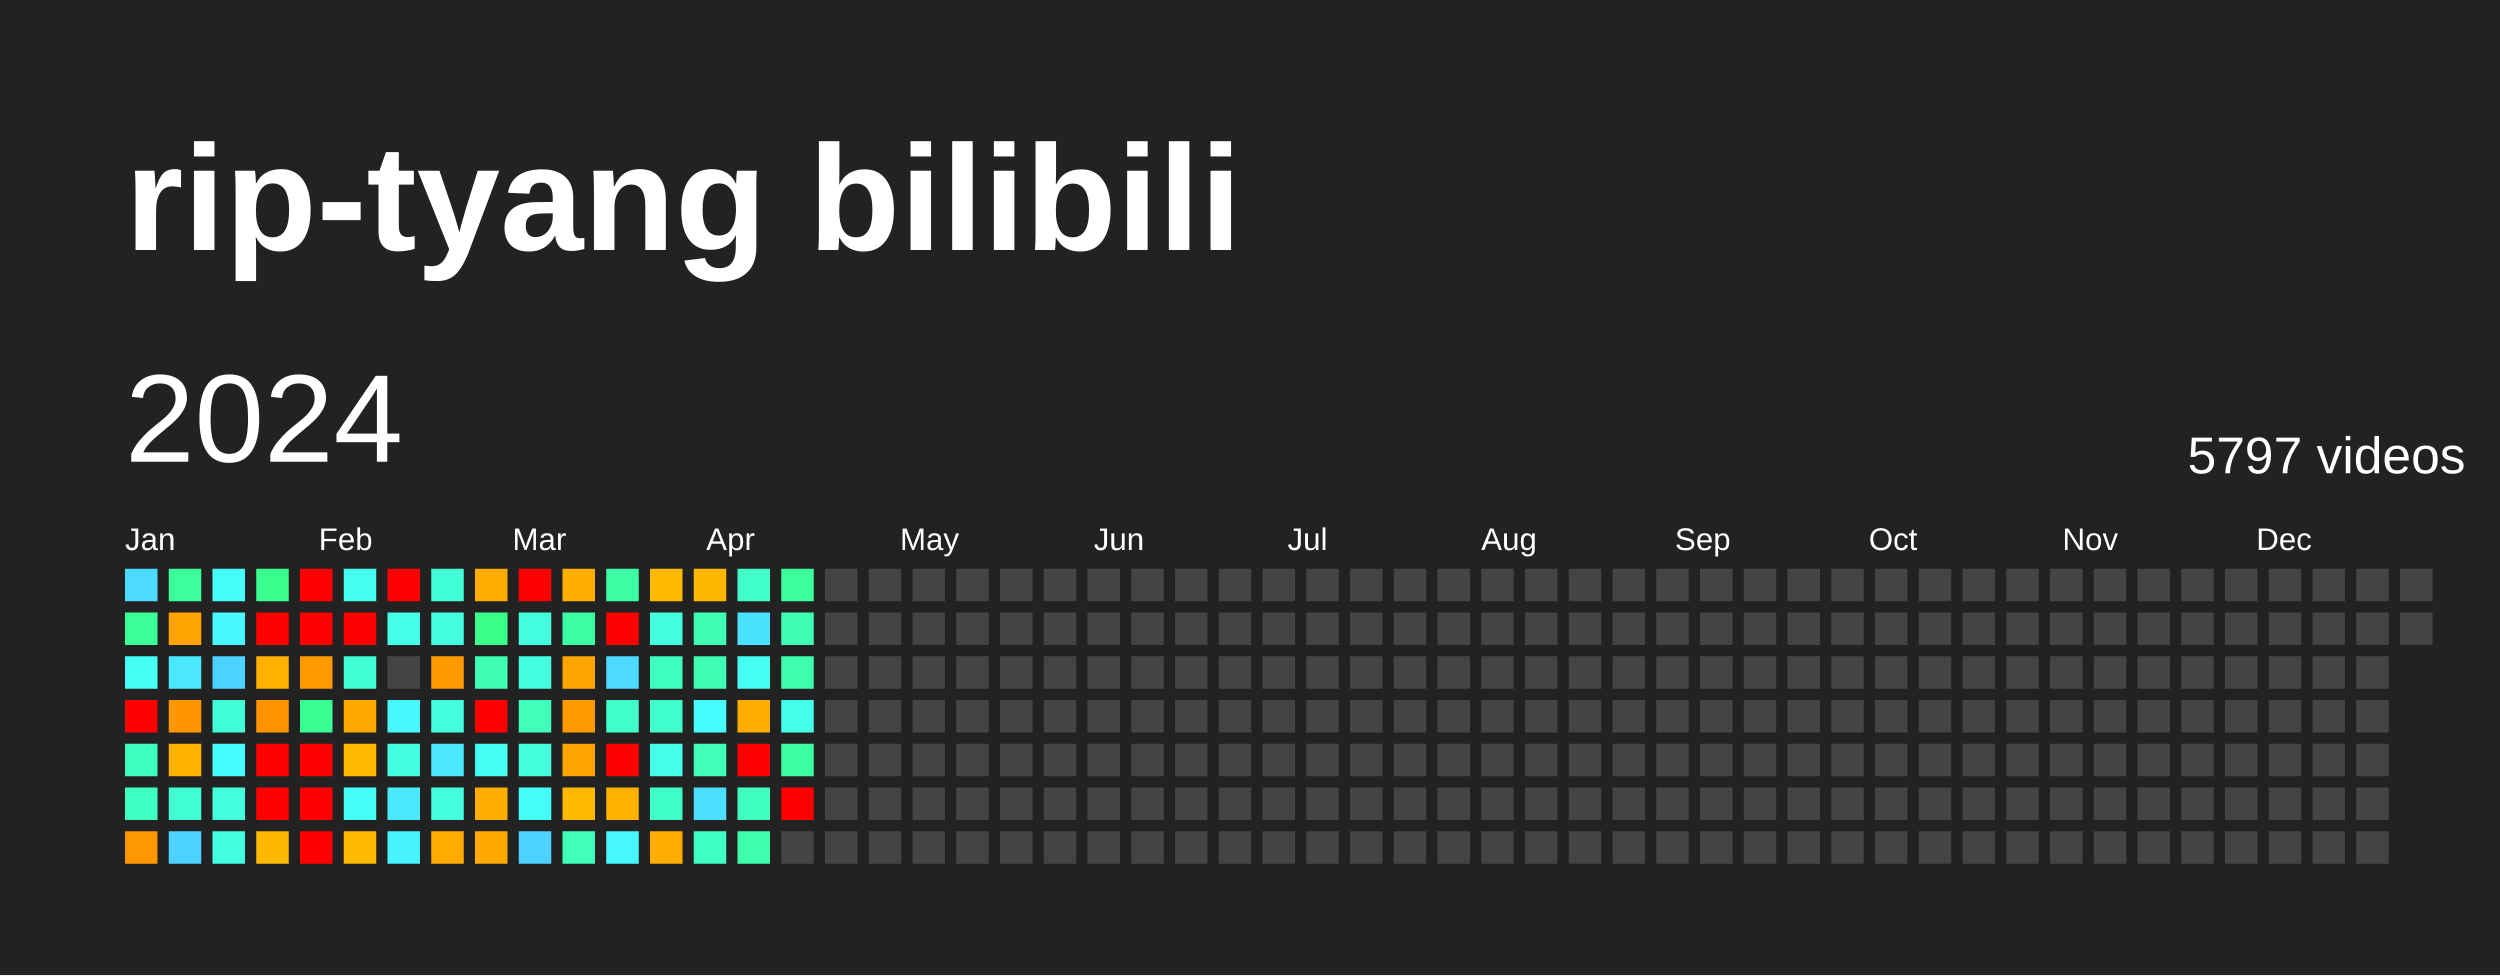
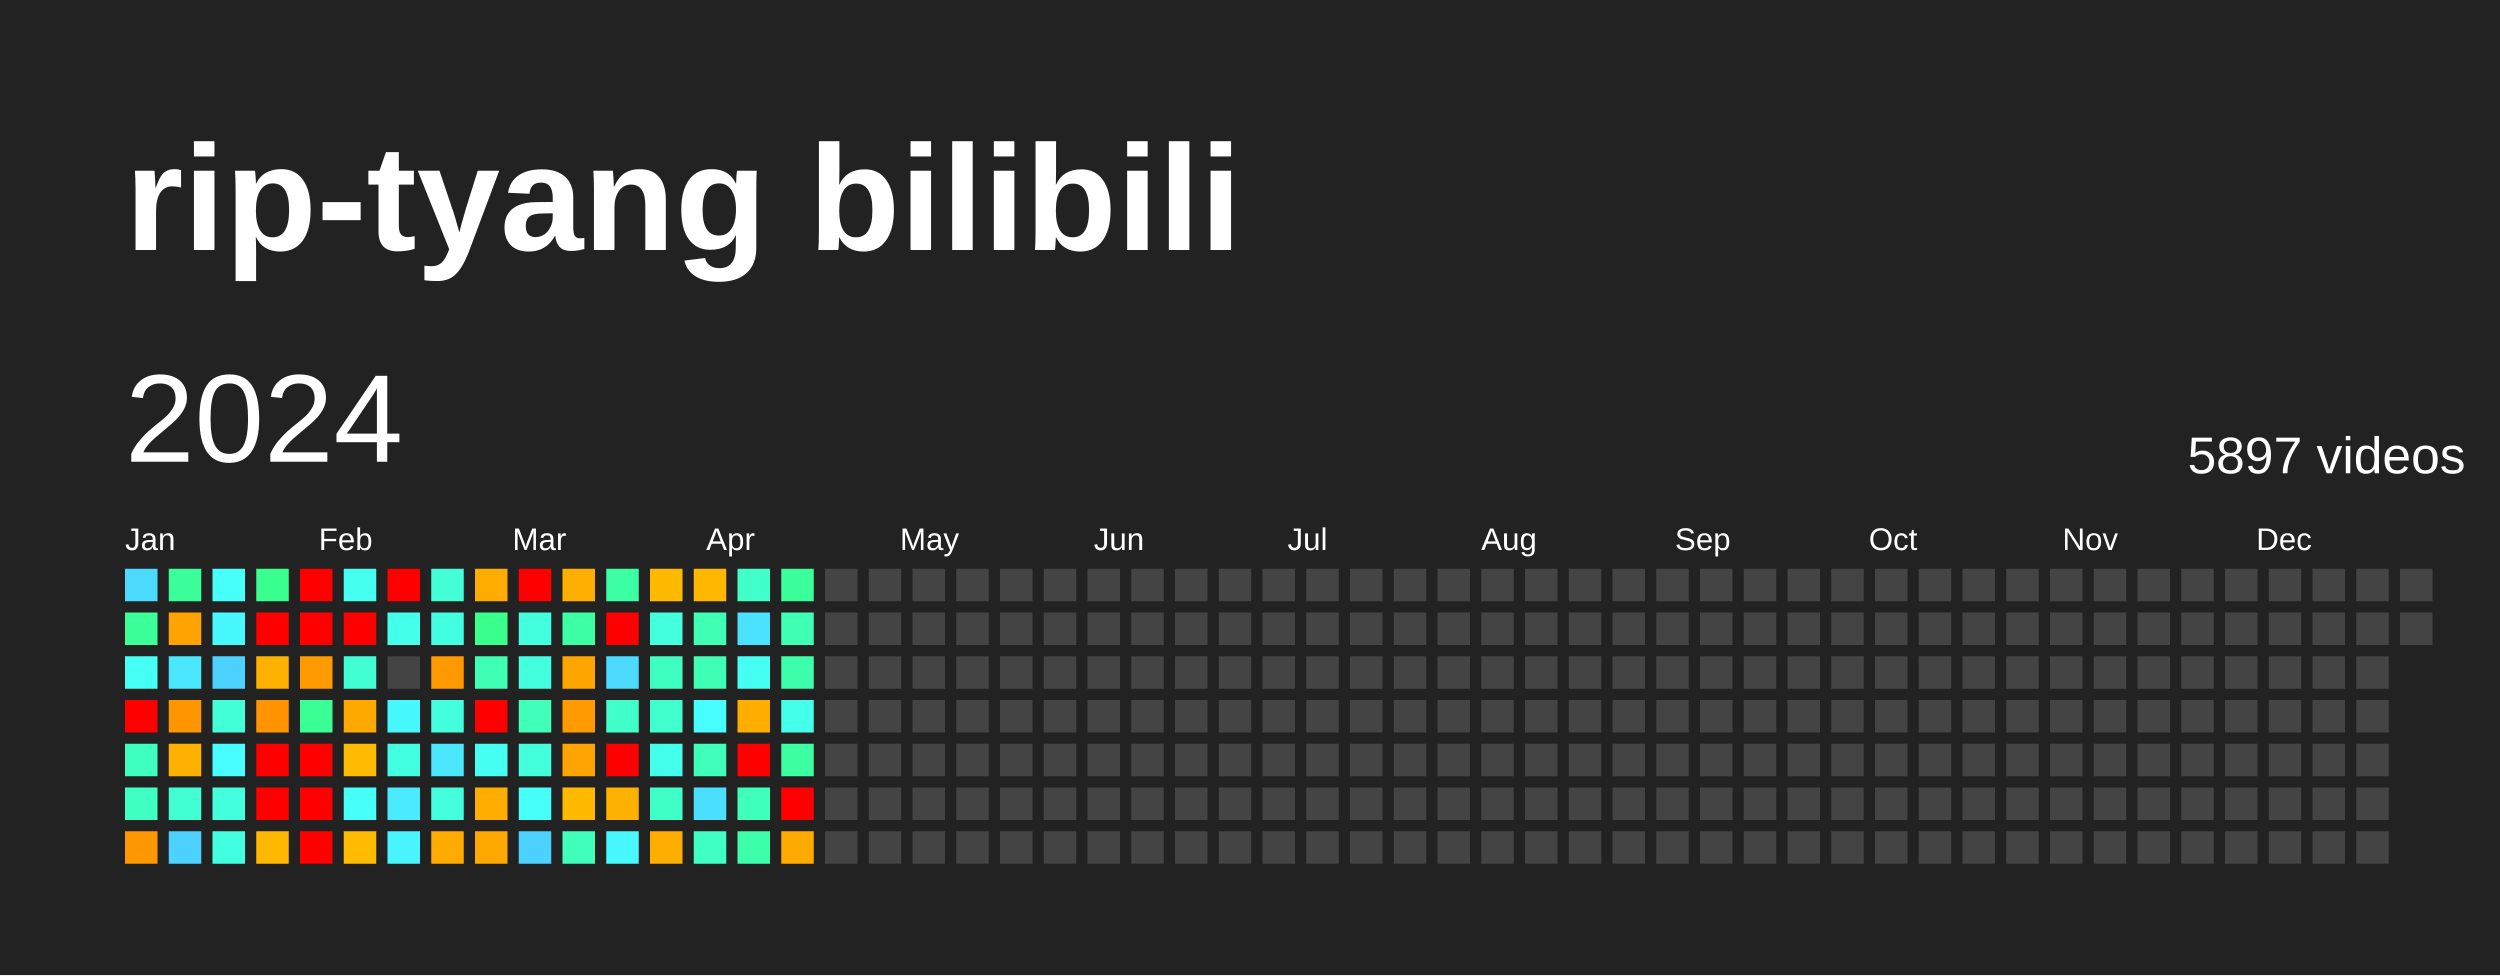
<svg xmlns="http://www.w3.org/2000/svg" baseProfile="full" height="78mm" version="1.1" viewBox="0,0,200,78" width="200mm">
  <defs />
  <rect fill="#222222" height="78" width="200" x="0" y="0" />
  <text fill="#FFFFFF" style="font-size:12px; font-family:Arial; font-weight:bold;" x="10" y="20">rip-tyang bilibili</text>
  <text dominant-baseline="hanging" fill="#FFFFFF" style="font-size:10.0px; font-family:Arial;" x="10" y="30">2024</text>
-   <text dominant-baseline="hanging" fill="#FFFFFF" style="font-size:4.125px; font-family:Arial;" x="175" y="35">5797 videos</text>
+   <text dominant-baseline="hanging" fill="#FFFFFF" style="font-size:4.125px; font-family:Arial;" x="175" y="35">5897 videos</text>
  <text fill="#FFFFFF" style="font-size:2.5px; font-family:Arial" x="10.0" y="44">Jan</text>
  <text fill="#FFFFFF" style="font-size:2.5px; font-family:Arial" x="25.5" y="44">Feb</text>
  <text fill="#FFFFFF" style="font-size:2.5px; font-family:Arial" x="41.0" y="44">Mar</text>
  <text fill="#FFFFFF" style="font-size:2.5px; font-family:Arial" x="56.5" y="44">Apr</text>
  <text fill="#FFFFFF" style="font-size:2.5px; font-family:Arial" x="72.0" y="44">May</text>
  <text fill="#FFFFFF" style="font-size:2.5px; font-family:Arial" x="87.5" y="44">Jun</text>
  <text fill="#FFFFFF" style="font-size:2.5px; font-family:Arial" x="103.0" y="44">Jul</text>
  <text fill="#FFFFFF" style="font-size:2.5px; font-family:Arial" x="118.5" y="44">Aug</text>
  <text fill="#FFFFFF" style="font-size:2.5px; font-family:Arial" x="134.0" y="44">Sep</text>
  <text fill="#FFFFFF" style="font-size:2.5px; font-family:Arial" x="149.5" y="44">Oct</text>
  <text fill="#FFFFFF" style="font-size:2.5px; font-family:Arial" x="165.0" y="44">Nov</text>
  <text fill="#FFFFFF" style="font-size:2.5px; font-family:Arial" x="180.5" y="44">Dec</text>
  <rect fill="#4cdaff" height="2.6" width="2.6" x="10.0" y="45.5" />
  <rect fill="#3bff98" height="2.6" width="2.6" x="10.0" y="49.0" />
  <rect fill="#46fff5" height="2.6" width="2.6" x="10.0" y="52.5" />
  <rect fill="red" height="2.6" width="2.6" x="10.0" y="56.0" />
  <rect fill="#3fffc0" height="2.6" width="2.6" x="10.0" y="59.5" />
  <rect fill="#40ffc3" height="2.6" width="2.6" x="10.0" y="63.0" />
  <rect fill="#ff9800" height="2.6" width="2.6" x="10.0" y="66.5" />
  <rect fill="#3bff9b" height="2.6" width="2.6" x="13.5" y="45.5" />
  <rect fill="#ffa300" height="2.6" width="2.6" x="13.5" y="49.0" />
  <rect fill="#4ae7ff" height="2.6" width="2.6" x="13.5" y="52.5" />
  <rect fill="#ff9600" height="2.6" width="2.6" x="13.5" y="56.0" />
  <rect fill="#ffb100" height="2.6" width="2.6" x="13.5" y="59.5" />
  <rect fill="#41ffd2" height="2.6" width="2.6" x="13.5" y="63.0" />
  <rect fill="#4dd2ff" height="2.6" width="2.6" x="13.5" y="66.5" />
  <rect fill="#46fff8" height="2.6" width="2.6" x="17.0" y="45.5" />
  <rect fill="#48f8ff" height="2.6" width="2.6" x="17.0" y="49.0" />
  <rect fill="#4dd2ff" height="2.6" width="2.6" x="17.0" y="52.5" />
  <rect fill="#42ffd8" height="2.6" width="2.6" x="17.0" y="56.0" />
  <rect fill="#47fdff" height="2.6" width="2.6" x="17.0" y="59.5" />
  <rect fill="#43ffde" height="2.6" width="2.6" x="17.0" y="63.0" />
  <rect fill="#43ffe1" height="2.6" width="2.6" x="17.0" y="66.5" />
  <rect fill="#39ff8e" height="2.6" width="2.6" x="20.5" y="45.5" />
  <rect fill="red" height="2.6" width="2.6" x="20.5" y="49.0" />
  <rect fill="#ffb100" height="2.6" width="2.6" x="20.5" y="52.5" />
  <rect fill="#ff9300" height="2.6" width="2.6" x="20.5" y="56.0" />
  <rect fill="red" height="2.6" width="2.6" x="20.5" y="59.5" />
  <rect fill="red" height="2.6" width="2.6" x="20.5" y="63.0" />
  <rect fill="#ffb800" height="2.6" width="2.6" x="20.5" y="66.5" />
  <rect fill="red" height="2.6" width="2.6" x="24.0" y="45.5" />
  <rect fill="red" height="2.6" width="2.6" x="24.0" y="49.0" />
  <rect fill="#ff9a00" height="2.6" width="2.6" x="24.0" y="52.5" />
  <rect fill="#3aff94" height="2.6" width="2.6" x="24.0" y="56.0" />
  <rect fill="red" height="2.6" width="2.6" x="24.0" y="59.5" />
  <rect fill="red" height="2.6" width="2.6" x="24.0" y="63.0" />
  <rect fill="red" height="2.6" width="2.6" x="24.0" y="66.5" />
  <rect fill="#45fff0" height="2.6" width="2.6" x="27.5" y="45.5" />
  <rect fill="red" height="2.6" width="2.6" x="27.5" y="49.0" />
  <rect fill="#41ffd2" height="2.6" width="2.6" x="27.5" y="52.5" />
  <rect fill="#ffa900" height="2.6" width="2.6" x="27.5" y="56.0" />
  <rect fill="#ffbb00" height="2.6" width="2.6" x="27.5" y="59.5" />
  <rect fill="#46fff8" height="2.6" width="2.6" x="27.5" y="63.0" />
  <rect fill="#ffbb00" height="2.6" width="2.6" x="27.5" y="66.5" />
  <rect fill="red" height="2.6" width="2.6" x="31.0" y="45.5" />
  <rect fill="#44ffea" height="2.6" width="2.6" x="31.0" y="49.0" />
  <rect fill="#444444" height="2.6" width="2.6" x="31.0" y="52.5" />
  <rect fill="#48f8ff" height="2.6" width="2.6" x="31.0" y="56.0" />
  <rect fill="#43ffe1" height="2.6" width="2.6" x="31.0" y="59.5" />
  <rect fill="#4aeaff" height="2.6" width="2.6" x="31.0" y="63.0" />
  <rect fill="#48f5ff" height="2.6" width="2.6" x="31.0" y="66.5" />
  <rect fill="#42ffd8" height="2.6" width="2.6" x="34.5" y="45.5" />
  <rect fill="#43ffe1" height="2.6" width="2.6" x="34.5" y="49.0" />
  <rect fill="#ff9900" height="2.6" width="2.6" x="34.5" y="52.5" />
  <rect fill="#43ffde" height="2.6" width="2.6" x="34.5" y="56.0" />
  <rect fill="#4ae7ff" height="2.6" width="2.6" x="34.5" y="59.5" />
  <rect fill="#43ffde" height="2.6" width="2.6" x="34.5" y="63.0" />
  <rect fill="#ffab00" height="2.6" width="2.6" x="34.5" y="66.5" />
  <rect fill="#ffac00" height="2.6" width="2.6" x="38.0" y="45.5" />
  <rect fill="#39ff8b" height="2.6" width="2.6" x="38.0" y="49.0" />
  <rect fill="#3effb4" height="2.6" width="2.6" x="38.0" y="52.5" />
  <rect fill="red" height="2.6" width="2.6" x="38.0" y="56.0" />
  <rect fill="#45fff2" height="2.6" width="2.6" x="38.0" y="59.5" />
  <rect fill="#ffae00" height="2.6" width="2.6" x="38.0" y="63.0" />
  <rect fill="#ffa900" height="2.6" width="2.6" x="38.0" y="66.5" />
  <rect fill="red" height="2.6" width="2.6" x="41.5" y="45.5" />
  <rect fill="#43ffde" height="2.6" width="2.6" x="41.5" y="49.0" />
  <rect fill="#43ffde" height="2.6" width="2.6" x="41.5" y="52.5" />
  <rect fill="#3fffba" height="2.6" width="2.6" x="41.5" y="56.0" />
  <rect fill="#43ffdb" height="2.6" width="2.6" x="41.5" y="59.5" />
  <rect fill="#46fff8" height="2.6" width="2.6" x="41.5" y="63.0" />
  <rect fill="#4dd2ff" height="2.6" width="2.6" x="41.5" y="66.5" />
  <rect fill="#ffaf00" height="2.6" width="2.6" x="45.0" y="45.5" />
  <rect fill="#3cffa4" height="2.6" width="2.6" x="45.0" y="49.0" />
  <rect fill="#ffa500" height="2.6" width="2.6" x="45.0" y="52.5" />
  <rect fill="#ff9a00" height="2.6" width="2.6" x="45.0" y="56.0" />
  <rect fill="#ffa400" height="2.6" width="2.6" x="45.0" y="59.5" />
  <rect fill="#ffba00" height="2.6" width="2.6" x="45.0" y="63.0" />
  <rect fill="#3fffba" height="2.6" width="2.6" x="45.0" y="66.5" />
  <rect fill="#3cffa4" height="2.6" width="2.6" x="48.5" y="45.5" />
  <rect fill="red" height="2.6" width="2.6" x="48.5" y="49.0" />
  <rect fill="#4cdaff" height="2.6" width="2.6" x="48.5" y="52.5" />
  <rect fill="#40ffc9" height="2.6" width="2.6" x="48.5" y="56.0" />
  <rect fill="red" height="2.6" width="2.6" x="48.5" y="59.5" />
  <rect fill="#ffb100" height="2.6" width="2.6" x="48.5" y="63.0" />
  <rect fill="#48f8ff" height="2.6" width="2.6" x="48.5" y="66.5" />
  <rect fill="#ffba00" height="2.6" width="2.6" x="52.0" y="45.5" />
  <rect fill="#43ffde" height="2.6" width="2.6" x="52.0" y="49.0" />
  <rect fill="#3fffc0" height="2.6" width="2.6" x="52.0" y="52.5" />
  <rect fill="#41ffcc" height="2.6" width="2.6" x="52.0" y="56.0" />
  <rect fill="#45ffed" height="2.6" width="2.6" x="52.0" y="59.5" />
  <rect fill="#40ffc6" height="2.6" width="2.6" x="52.0" y="63.0" />
  <rect fill="#ffae00" height="2.6" width="2.6" x="52.0" y="66.5" />
  <rect fill="#ffb700" height="2.6" width="2.6" x="55.5" y="45.5" />
  <rect fill="#3effb4" height="2.6" width="2.6" x="55.5" y="49.0" />
  <rect fill="#3effb4" height="2.6" width="2.6" x="55.5" y="52.5" />
  <rect fill="#47fdff" height="2.6" width="2.6" x="55.5" y="56.0" />
  <rect fill="#3fffba" height="2.6" width="2.6" x="55.5" y="59.5" />
  <rect fill="#4bdfff" height="2.6" width="2.6" x="55.5" y="63.0" />
  <rect fill="#40ffc3" height="2.6" width="2.6" x="55.5" y="66.5" />
  <rect fill="#40ffc9" height="2.6" width="2.6" x="59.0" y="45.5" />
  <rect fill="#4be2ff" height="2.6" width="2.6" x="59.0" y="49.0" />
  <rect fill="#45fff2" height="2.6" width="2.6" x="59.0" y="52.5" />
  <rect fill="#ffae00" height="2.6" width="2.6" x="59.0" y="56.0" />
  <rect fill="red" height="2.6" width="2.6" x="59.0" y="59.5" />
  <rect fill="#3fffbd" height="2.6" width="2.6" x="59.0" y="63.0" />
  <rect fill="#3dffab" height="2.6" width="2.6" x="59.0" y="66.5" />
  <rect fill="#3bff9b" height="2.6" width="2.6" x="62.5" y="45.5" />
  <rect fill="#3effb4" height="2.6" width="2.6" x="62.5" y="49.0" />
  <rect fill="#3dffab" height="2.6" width="2.6" x="62.5" y="52.5" />
  <rect fill="#44ffea" height="2.6" width="2.6" x="62.5" y="56.0" />
  <rect fill="#3cffa1" height="2.6" width="2.6" x="62.5" y="59.5" />
  <rect fill="red" height="2.6" width="2.6" x="62.5" y="63.0" />
-   <rect fill="#444444" height="2.6" width="2.6" x="62.5" y="66.5" />
+   <rect fill="#ffaa00" height="2.6" width="2.6" x="62.5" y="66.5" />
  <rect fill="#444444" height="2.6" width="2.6" x="66.0" y="45.5" />
  <rect fill="#444444" height="2.6" width="2.6" x="66.0" y="49.0" />
  <rect fill="#444444" height="2.6" width="2.6" x="66.0" y="52.5" />
  <rect fill="#444444" height="2.6" width="2.6" x="66.0" y="56.0" />
  <rect fill="#444444" height="2.6" width="2.6" x="66.0" y="59.5" />
  <rect fill="#444444" height="2.6" width="2.6" x="66.0" y="63.0" />
  <rect fill="#444444" height="2.6" width="2.6" x="66.0" y="66.5" />
  <rect fill="#444444" height="2.6" width="2.6" x="69.5" y="45.5" />
  <rect fill="#444444" height="2.6" width="2.6" x="69.5" y="49.0" />
  <rect fill="#444444" height="2.6" width="2.6" x="69.5" y="52.5" />
  <rect fill="#444444" height="2.6" width="2.6" x="69.5" y="56.0" />
  <rect fill="#444444" height="2.6" width="2.6" x="69.5" y="59.5" />
  <rect fill="#444444" height="2.6" width="2.6" x="69.5" y="63.0" />
  <rect fill="#444444" height="2.6" width="2.6" x="69.5" y="66.5" />
  <rect fill="#444444" height="2.6" width="2.6" x="73.0" y="45.5" />
  <rect fill="#444444" height="2.6" width="2.6" x="73.0" y="49.0" />
  <rect fill="#444444" height="2.6" width="2.6" x="73.0" y="52.5" />
  <rect fill="#444444" height="2.6" width="2.6" x="73.0" y="56.0" />
  <rect fill="#444444" height="2.6" width="2.6" x="73.0" y="59.5" />
  <rect fill="#444444" height="2.6" width="2.6" x="73.0" y="63.0" />
  <rect fill="#444444" height="2.6" width="2.6" x="73.0" y="66.5" />
  <rect fill="#444444" height="2.6" width="2.6" x="76.5" y="45.5" />
  <rect fill="#444444" height="2.6" width="2.6" x="76.5" y="49.0" />
  <rect fill="#444444" height="2.6" width="2.6" x="76.5" y="52.5" />
  <rect fill="#444444" height="2.6" width="2.6" x="76.5" y="56.0" />
  <rect fill="#444444" height="2.6" width="2.6" x="76.5" y="59.5" />
  <rect fill="#444444" height="2.6" width="2.6" x="76.5" y="63.0" />
  <rect fill="#444444" height="2.6" width="2.6" x="76.5" y="66.5" />
  <rect fill="#444444" height="2.6" width="2.6" x="80.0" y="45.5" />
  <rect fill="#444444" height="2.6" width="2.6" x="80.0" y="49.0" />
  <rect fill="#444444" height="2.6" width="2.6" x="80.0" y="52.5" />
  <rect fill="#444444" height="2.6" width="2.6" x="80.0" y="56.0" />
  <rect fill="#444444" height="2.6" width="2.6" x="80.0" y="59.5" />
  <rect fill="#444444" height="2.6" width="2.6" x="80.0" y="63.0" />
  <rect fill="#444444" height="2.6" width="2.6" x="80.0" y="66.5" />
  <rect fill="#444444" height="2.6" width="2.6" x="83.5" y="45.5" />
  <rect fill="#444444" height="2.6" width="2.6" x="83.5" y="49.0" />
  <rect fill="#444444" height="2.6" width="2.6" x="83.5" y="52.5" />
  <rect fill="#444444" height="2.6" width="2.6" x="83.5" y="56.0" />
  <rect fill="#444444" height="2.6" width="2.6" x="83.5" y="59.5" />
  <rect fill="#444444" height="2.6" width="2.6" x="83.5" y="63.0" />
  <rect fill="#444444" height="2.6" width="2.6" x="83.5" y="66.5" />
  <rect fill="#444444" height="2.6" width="2.6" x="87.0" y="45.5" />
  <rect fill="#444444" height="2.6" width="2.6" x="87.0" y="49.0" />
  <rect fill="#444444" height="2.6" width="2.6" x="87.0" y="52.5" />
  <rect fill="#444444" height="2.6" width="2.6" x="87.0" y="56.0" />
  <rect fill="#444444" height="2.6" width="2.6" x="87.0" y="59.5" />
  <rect fill="#444444" height="2.6" width="2.6" x="87.0" y="63.0" />
  <rect fill="#444444" height="2.6" width="2.6" x="87.0" y="66.5" />
  <rect fill="#444444" height="2.6" width="2.6" x="90.5" y="45.5" />
  <rect fill="#444444" height="2.6" width="2.6" x="90.5" y="49.0" />
  <rect fill="#444444" height="2.6" width="2.6" x="90.5" y="52.5" />
  <rect fill="#444444" height="2.6" width="2.6" x="90.5" y="56.0" />
  <rect fill="#444444" height="2.6" width="2.6" x="90.5" y="59.5" />
  <rect fill="#444444" height="2.6" width="2.6" x="90.5" y="63.0" />
  <rect fill="#444444" height="2.6" width="2.6" x="90.5" y="66.5" />
  <rect fill="#444444" height="2.6" width="2.6" x="94.0" y="45.5" />
  <rect fill="#444444" height="2.6" width="2.6" x="94.0" y="49.0" />
  <rect fill="#444444" height="2.6" width="2.6" x="94.0" y="52.5" />
  <rect fill="#444444" height="2.6" width="2.6" x="94.0" y="56.0" />
  <rect fill="#444444" height="2.6" width="2.6" x="94.0" y="59.5" />
  <rect fill="#444444" height="2.6" width="2.6" x="94.0" y="63.0" />
  <rect fill="#444444" height="2.6" width="2.6" x="94.0" y="66.5" />
  <rect fill="#444444" height="2.6" width="2.6" x="97.5" y="45.5" />
  <rect fill="#444444" height="2.6" width="2.6" x="97.5" y="49.0" />
  <rect fill="#444444" height="2.6" width="2.6" x="97.5" y="52.5" />
  <rect fill="#444444" height="2.6" width="2.6" x="97.5" y="56.0" />
  <rect fill="#444444" height="2.6" width="2.6" x="97.5" y="59.5" />
  <rect fill="#444444" height="2.6" width="2.6" x="97.5" y="63.0" />
  <rect fill="#444444" height="2.6" width="2.6" x="97.5" y="66.5" />
  <rect fill="#444444" height="2.6" width="2.6" x="101.0" y="45.5" />
  <rect fill="#444444" height="2.6" width="2.6" x="101.0" y="49.0" />
  <rect fill="#444444" height="2.6" width="2.6" x="101.0" y="52.5" />
  <rect fill="#444444" height="2.6" width="2.6" x="101.0" y="56.0" />
  <rect fill="#444444" height="2.6" width="2.6" x="101.0" y="59.5" />
  <rect fill="#444444" height="2.6" width="2.6" x="101.0" y="63.0" />
  <rect fill="#444444" height="2.6" width="2.6" x="101.0" y="66.5" />
  <rect fill="#444444" height="2.6" width="2.6" x="104.5" y="45.5" />
  <rect fill="#444444" height="2.6" width="2.6" x="104.5" y="49.0" />
  <rect fill="#444444" height="2.6" width="2.6" x="104.5" y="52.5" />
  <rect fill="#444444" height="2.6" width="2.6" x="104.5" y="56.0" />
  <rect fill="#444444" height="2.6" width="2.6" x="104.5" y="59.5" />
  <rect fill="#444444" height="2.6" width="2.6" x="104.5" y="63.0" />
  <rect fill="#444444" height="2.6" width="2.6" x="104.5" y="66.5" />
  <rect fill="#444444" height="2.6" width="2.6" x="108.0" y="45.5" />
  <rect fill="#444444" height="2.6" width="2.6" x="108.0" y="49.0" />
  <rect fill="#444444" height="2.6" width="2.6" x="108.0" y="52.5" />
  <rect fill="#444444" height="2.6" width="2.6" x="108.0" y="56.0" />
  <rect fill="#444444" height="2.6" width="2.6" x="108.0" y="59.5" />
  <rect fill="#444444" height="2.6" width="2.6" x="108.0" y="63.0" />
  <rect fill="#444444" height="2.6" width="2.6" x="108.0" y="66.5" />
  <rect fill="#444444" height="2.6" width="2.6" x="111.5" y="45.5" />
  <rect fill="#444444" height="2.6" width="2.6" x="111.5" y="49.0" />
  <rect fill="#444444" height="2.6" width="2.6" x="111.5" y="52.5" />
  <rect fill="#444444" height="2.6" width="2.6" x="111.5" y="56.0" />
  <rect fill="#444444" height="2.6" width="2.6" x="111.5" y="59.5" />
  <rect fill="#444444" height="2.6" width="2.6" x="111.5" y="63.0" />
  <rect fill="#444444" height="2.6" width="2.6" x="111.5" y="66.5" />
  <rect fill="#444444" height="2.6" width="2.6" x="115.0" y="45.5" />
  <rect fill="#444444" height="2.6" width="2.6" x="115.0" y="49.0" />
  <rect fill="#444444" height="2.6" width="2.6" x="115.0" y="52.5" />
  <rect fill="#444444" height="2.6" width="2.6" x="115.0" y="56.0" />
  <rect fill="#444444" height="2.6" width="2.6" x="115.0" y="59.5" />
  <rect fill="#444444" height="2.6" width="2.6" x="115.0" y="63.0" />
  <rect fill="#444444" height="2.6" width="2.6" x="115.0" y="66.5" />
  <rect fill="#444444" height="2.6" width="2.6" x="118.5" y="45.5" />
  <rect fill="#444444" height="2.6" width="2.6" x="118.5" y="49.0" />
  <rect fill="#444444" height="2.6" width="2.6" x="118.5" y="52.5" />
  <rect fill="#444444" height="2.6" width="2.6" x="118.5" y="56.0" />
  <rect fill="#444444" height="2.6" width="2.6" x="118.5" y="59.5" />
  <rect fill="#444444" height="2.6" width="2.6" x="118.5" y="63.0" />
  <rect fill="#444444" height="2.6" width="2.6" x="118.5" y="66.5" />
  <rect fill="#444444" height="2.6" width="2.6" x="122.0" y="45.5" />
  <rect fill="#444444" height="2.6" width="2.6" x="122.0" y="49.0" />
  <rect fill="#444444" height="2.6" width="2.6" x="122.0" y="52.5" />
  <rect fill="#444444" height="2.6" width="2.6" x="122.0" y="56.0" />
  <rect fill="#444444" height="2.6" width="2.6" x="122.0" y="59.5" />
  <rect fill="#444444" height="2.6" width="2.6" x="122.0" y="63.0" />
  <rect fill="#444444" height="2.6" width="2.6" x="122.0" y="66.5" />
  <rect fill="#444444" height="2.6" width="2.6" x="125.5" y="45.5" />
  <rect fill="#444444" height="2.6" width="2.6" x="125.5" y="49.0" />
  <rect fill="#444444" height="2.6" width="2.6" x="125.5" y="52.5" />
  <rect fill="#444444" height="2.6" width="2.6" x="125.5" y="56.0" />
  <rect fill="#444444" height="2.6" width="2.6" x="125.5" y="59.5" />
  <rect fill="#444444" height="2.6" width="2.6" x="125.5" y="63.0" />
  <rect fill="#444444" height="2.6" width="2.6" x="125.5" y="66.5" />
  <rect fill="#444444" height="2.6" width="2.6" x="129.0" y="45.5" />
  <rect fill="#444444" height="2.6" width="2.6" x="129.0" y="49.0" />
  <rect fill="#444444" height="2.6" width="2.6" x="129.0" y="52.5" />
  <rect fill="#444444" height="2.6" width="2.6" x="129.0" y="56.0" />
  <rect fill="#444444" height="2.6" width="2.6" x="129.0" y="59.5" />
  <rect fill="#444444" height="2.6" width="2.6" x="129.0" y="63.0" />
  <rect fill="#444444" height="2.6" width="2.6" x="129.0" y="66.5" />
  <rect fill="#444444" height="2.6" width="2.6" x="132.5" y="45.5" />
  <rect fill="#444444" height="2.6" width="2.6" x="132.5" y="49.0" />
  <rect fill="#444444" height="2.6" width="2.6" x="132.5" y="52.5" />
  <rect fill="#444444" height="2.6" width="2.6" x="132.5" y="56.0" />
  <rect fill="#444444" height="2.6" width="2.6" x="132.5" y="59.5" />
  <rect fill="#444444" height="2.6" width="2.6" x="132.5" y="63.0" />
  <rect fill="#444444" height="2.6" width="2.6" x="132.5" y="66.5" />
  <rect fill="#444444" height="2.6" width="2.6" x="136.0" y="45.5" />
  <rect fill="#444444" height="2.6" width="2.6" x="136.0" y="49.0" />
  <rect fill="#444444" height="2.6" width="2.6" x="136.0" y="52.5" />
  <rect fill="#444444" height="2.6" width="2.6" x="136.0" y="56.0" />
  <rect fill="#444444" height="2.6" width="2.6" x="136.0" y="59.5" />
  <rect fill="#444444" height="2.6" width="2.6" x="136.0" y="63.0" />
  <rect fill="#444444" height="2.6" width="2.6" x="136.0" y="66.5" />
  <rect fill="#444444" height="2.6" width="2.6" x="139.5" y="45.5" />
  <rect fill="#444444" height="2.6" width="2.6" x="139.5" y="49.0" />
  <rect fill="#444444" height="2.6" width="2.6" x="139.5" y="52.5" />
  <rect fill="#444444" height="2.6" width="2.6" x="139.5" y="56.0" />
  <rect fill="#444444" height="2.6" width="2.6" x="139.5" y="59.5" />
  <rect fill="#444444" height="2.6" width="2.6" x="139.5" y="63.0" />
  <rect fill="#444444" height="2.6" width="2.6" x="139.5" y="66.5" />
  <rect fill="#444444" height="2.6" width="2.6" x="143.0" y="45.5" />
  <rect fill="#444444" height="2.6" width="2.6" x="143.0" y="49.0" />
  <rect fill="#444444" height="2.6" width="2.6" x="143.0" y="52.5" />
  <rect fill="#444444" height="2.6" width="2.6" x="143.0" y="56.0" />
  <rect fill="#444444" height="2.6" width="2.6" x="143.0" y="59.5" />
  <rect fill="#444444" height="2.6" width="2.6" x="143.0" y="63.0" />
  <rect fill="#444444" height="2.6" width="2.6" x="143.0" y="66.5" />
  <rect fill="#444444" height="2.6" width="2.6" x="146.5" y="45.5" />
  <rect fill="#444444" height="2.6" width="2.6" x="146.5" y="49.0" />
  <rect fill="#444444" height="2.6" width="2.6" x="146.5" y="52.5" />
  <rect fill="#444444" height="2.6" width="2.6" x="146.5" y="56.0" />
  <rect fill="#444444" height="2.6" width="2.6" x="146.5" y="59.5" />
  <rect fill="#444444" height="2.6" width="2.6" x="146.5" y="63.0" />
  <rect fill="#444444" height="2.6" width="2.6" x="146.5" y="66.5" />
  <rect fill="#444444" height="2.6" width="2.6" x="150.0" y="45.5" />
  <rect fill="#444444" height="2.6" width="2.6" x="150.0" y="49.0" />
  <rect fill="#444444" height="2.6" width="2.6" x="150.0" y="52.5" />
  <rect fill="#444444" height="2.6" width="2.6" x="150.0" y="56.0" />
  <rect fill="#444444" height="2.6" width="2.6" x="150.0" y="59.5" />
  <rect fill="#444444" height="2.6" width="2.6" x="150.0" y="63.0" />
  <rect fill="#444444" height="2.6" width="2.6" x="150.0" y="66.5" />
  <rect fill="#444444" height="2.6" width="2.6" x="153.5" y="45.5" />
  <rect fill="#444444" height="2.6" width="2.6" x="153.5" y="49.0" />
  <rect fill="#444444" height="2.6" width="2.6" x="153.5" y="52.5" />
  <rect fill="#444444" height="2.6" width="2.6" x="153.5" y="56.0" />
  <rect fill="#444444" height="2.6" width="2.6" x="153.5" y="59.5" />
  <rect fill="#444444" height="2.6" width="2.6" x="153.5" y="63.0" />
  <rect fill="#444444" height="2.6" width="2.6" x="153.5" y="66.5" />
  <rect fill="#444444" height="2.6" width="2.6" x="157.0" y="45.5" />
  <rect fill="#444444" height="2.6" width="2.6" x="157.0" y="49.0" />
  <rect fill="#444444" height="2.6" width="2.6" x="157.0" y="52.5" />
  <rect fill="#444444" height="2.6" width="2.6" x="157.0" y="56.0" />
  <rect fill="#444444" height="2.6" width="2.6" x="157.0" y="59.5" />
  <rect fill="#444444" height="2.6" width="2.6" x="157.0" y="63.0" />
  <rect fill="#444444" height="2.6" width="2.6" x="157.0" y="66.5" />
  <rect fill="#444444" height="2.6" width="2.6" x="160.5" y="45.5" />
  <rect fill="#444444" height="2.6" width="2.6" x="160.5" y="49.0" />
  <rect fill="#444444" height="2.6" width="2.6" x="160.5" y="52.5" />
  <rect fill="#444444" height="2.6" width="2.6" x="160.5" y="56.0" />
  <rect fill="#444444" height="2.6" width="2.6" x="160.5" y="59.5" />
  <rect fill="#444444" height="2.6" width="2.6" x="160.5" y="63.0" />
  <rect fill="#444444" height="2.6" width="2.6" x="160.5" y="66.5" />
  <rect fill="#444444" height="2.6" width="2.6" x="164.0" y="45.5" />
  <rect fill="#444444" height="2.6" width="2.6" x="164.0" y="49.0" />
  <rect fill="#444444" height="2.6" width="2.6" x="164.0" y="52.5" />
  <rect fill="#444444" height="2.6" width="2.6" x="164.0" y="56.0" />
  <rect fill="#444444" height="2.6" width="2.6" x="164.0" y="59.5" />
  <rect fill="#444444" height="2.6" width="2.6" x="164.0" y="63.0" />
  <rect fill="#444444" height="2.6" width="2.6" x="164.0" y="66.5" />
  <rect fill="#444444" height="2.6" width="2.6" x="167.5" y="45.5" />
  <rect fill="#444444" height="2.6" width="2.6" x="167.5" y="49.0" />
  <rect fill="#444444" height="2.6" width="2.6" x="167.5" y="52.5" />
  <rect fill="#444444" height="2.6" width="2.6" x="167.5" y="56.0" />
  <rect fill="#444444" height="2.6" width="2.6" x="167.5" y="59.5" />
  <rect fill="#444444" height="2.6" width="2.6" x="167.5" y="63.0" />
  <rect fill="#444444" height="2.6" width="2.6" x="167.5" y="66.5" />
  <rect fill="#444444" height="2.6" width="2.6" x="171.0" y="45.5" />
  <rect fill="#444444" height="2.6" width="2.6" x="171.0" y="49.0" />
  <rect fill="#444444" height="2.6" width="2.6" x="171.0" y="52.5" />
  <rect fill="#444444" height="2.6" width="2.6" x="171.0" y="56.0" />
  <rect fill="#444444" height="2.6" width="2.6" x="171.0" y="59.5" />
  <rect fill="#444444" height="2.6" width="2.6" x="171.0" y="63.0" />
  <rect fill="#444444" height="2.6" width="2.6" x="171.0" y="66.5" />
  <rect fill="#444444" height="2.6" width="2.6" x="174.5" y="45.5" />
  <rect fill="#444444" height="2.6" width="2.6" x="174.5" y="49.0" />
  <rect fill="#444444" height="2.6" width="2.6" x="174.5" y="52.5" />
  <rect fill="#444444" height="2.6" width="2.6" x="174.5" y="56.0" />
  <rect fill="#444444" height="2.6" width="2.6" x="174.5" y="59.5" />
  <rect fill="#444444" height="2.6" width="2.6" x="174.5" y="63.0" />
  <rect fill="#444444" height="2.6" width="2.6" x="174.5" y="66.5" />
  <rect fill="#444444" height="2.6" width="2.6" x="178.0" y="45.5" />
  <rect fill="#444444" height="2.6" width="2.6" x="178.0" y="49.0" />
  <rect fill="#444444" height="2.6" width="2.6" x="178.0" y="52.5" />
  <rect fill="#444444" height="2.6" width="2.6" x="178.0" y="56.0" />
  <rect fill="#444444" height="2.6" width="2.6" x="178.0" y="59.5" />
  <rect fill="#444444" height="2.6" width="2.6" x="178.0" y="63.0" />
  <rect fill="#444444" height="2.6" width="2.6" x="178.0" y="66.5" />
  <rect fill="#444444" height="2.6" width="2.6" x="181.5" y="45.5" />
  <rect fill="#444444" height="2.6" width="2.6" x="181.5" y="49.0" />
  <rect fill="#444444" height="2.6" width="2.6" x="181.5" y="52.5" />
  <rect fill="#444444" height="2.6" width="2.6" x="181.5" y="56.0" />
  <rect fill="#444444" height="2.6" width="2.6" x="181.5" y="59.5" />
  <rect fill="#444444" height="2.6" width="2.6" x="181.5" y="63.0" />
  <rect fill="#444444" height="2.6" width="2.6" x="181.5" y="66.5" />
  <rect fill="#444444" height="2.6" width="2.6" x="185.0" y="45.5" />
  <rect fill="#444444" height="2.6" width="2.6" x="185.0" y="49.0" />
  <rect fill="#444444" height="2.6" width="2.6" x="185.0" y="52.5" />
  <rect fill="#444444" height="2.6" width="2.6" x="185.0" y="56.0" />
  <rect fill="#444444" height="2.6" width="2.6" x="185.0" y="59.5" />
  <rect fill="#444444" height="2.6" width="2.6" x="185.0" y="63.0" />
  <rect fill="#444444" height="2.6" width="2.6" x="185.0" y="66.5" />
  <rect fill="#444444" height="2.6" width="2.6" x="188.5" y="45.5" />
  <rect fill="#444444" height="2.6" width="2.6" x="188.5" y="49.0" />
  <rect fill="#444444" height="2.6" width="2.6" x="188.5" y="52.5" />
  <rect fill="#444444" height="2.6" width="2.6" x="188.5" y="56.0" />
  <rect fill="#444444" height="2.6" width="2.6" x="188.5" y="59.5" />
  <rect fill="#444444" height="2.6" width="2.6" x="188.5" y="63.0" />
  <rect fill="#444444" height="2.6" width="2.6" x="188.5" y="66.5" />
  <rect fill="#444444" height="2.6" width="2.6" x="192.0" y="45.5" />
  <rect fill="#444444" height="2.6" width="2.6" x="192.0" y="49.0" />
</svg>
